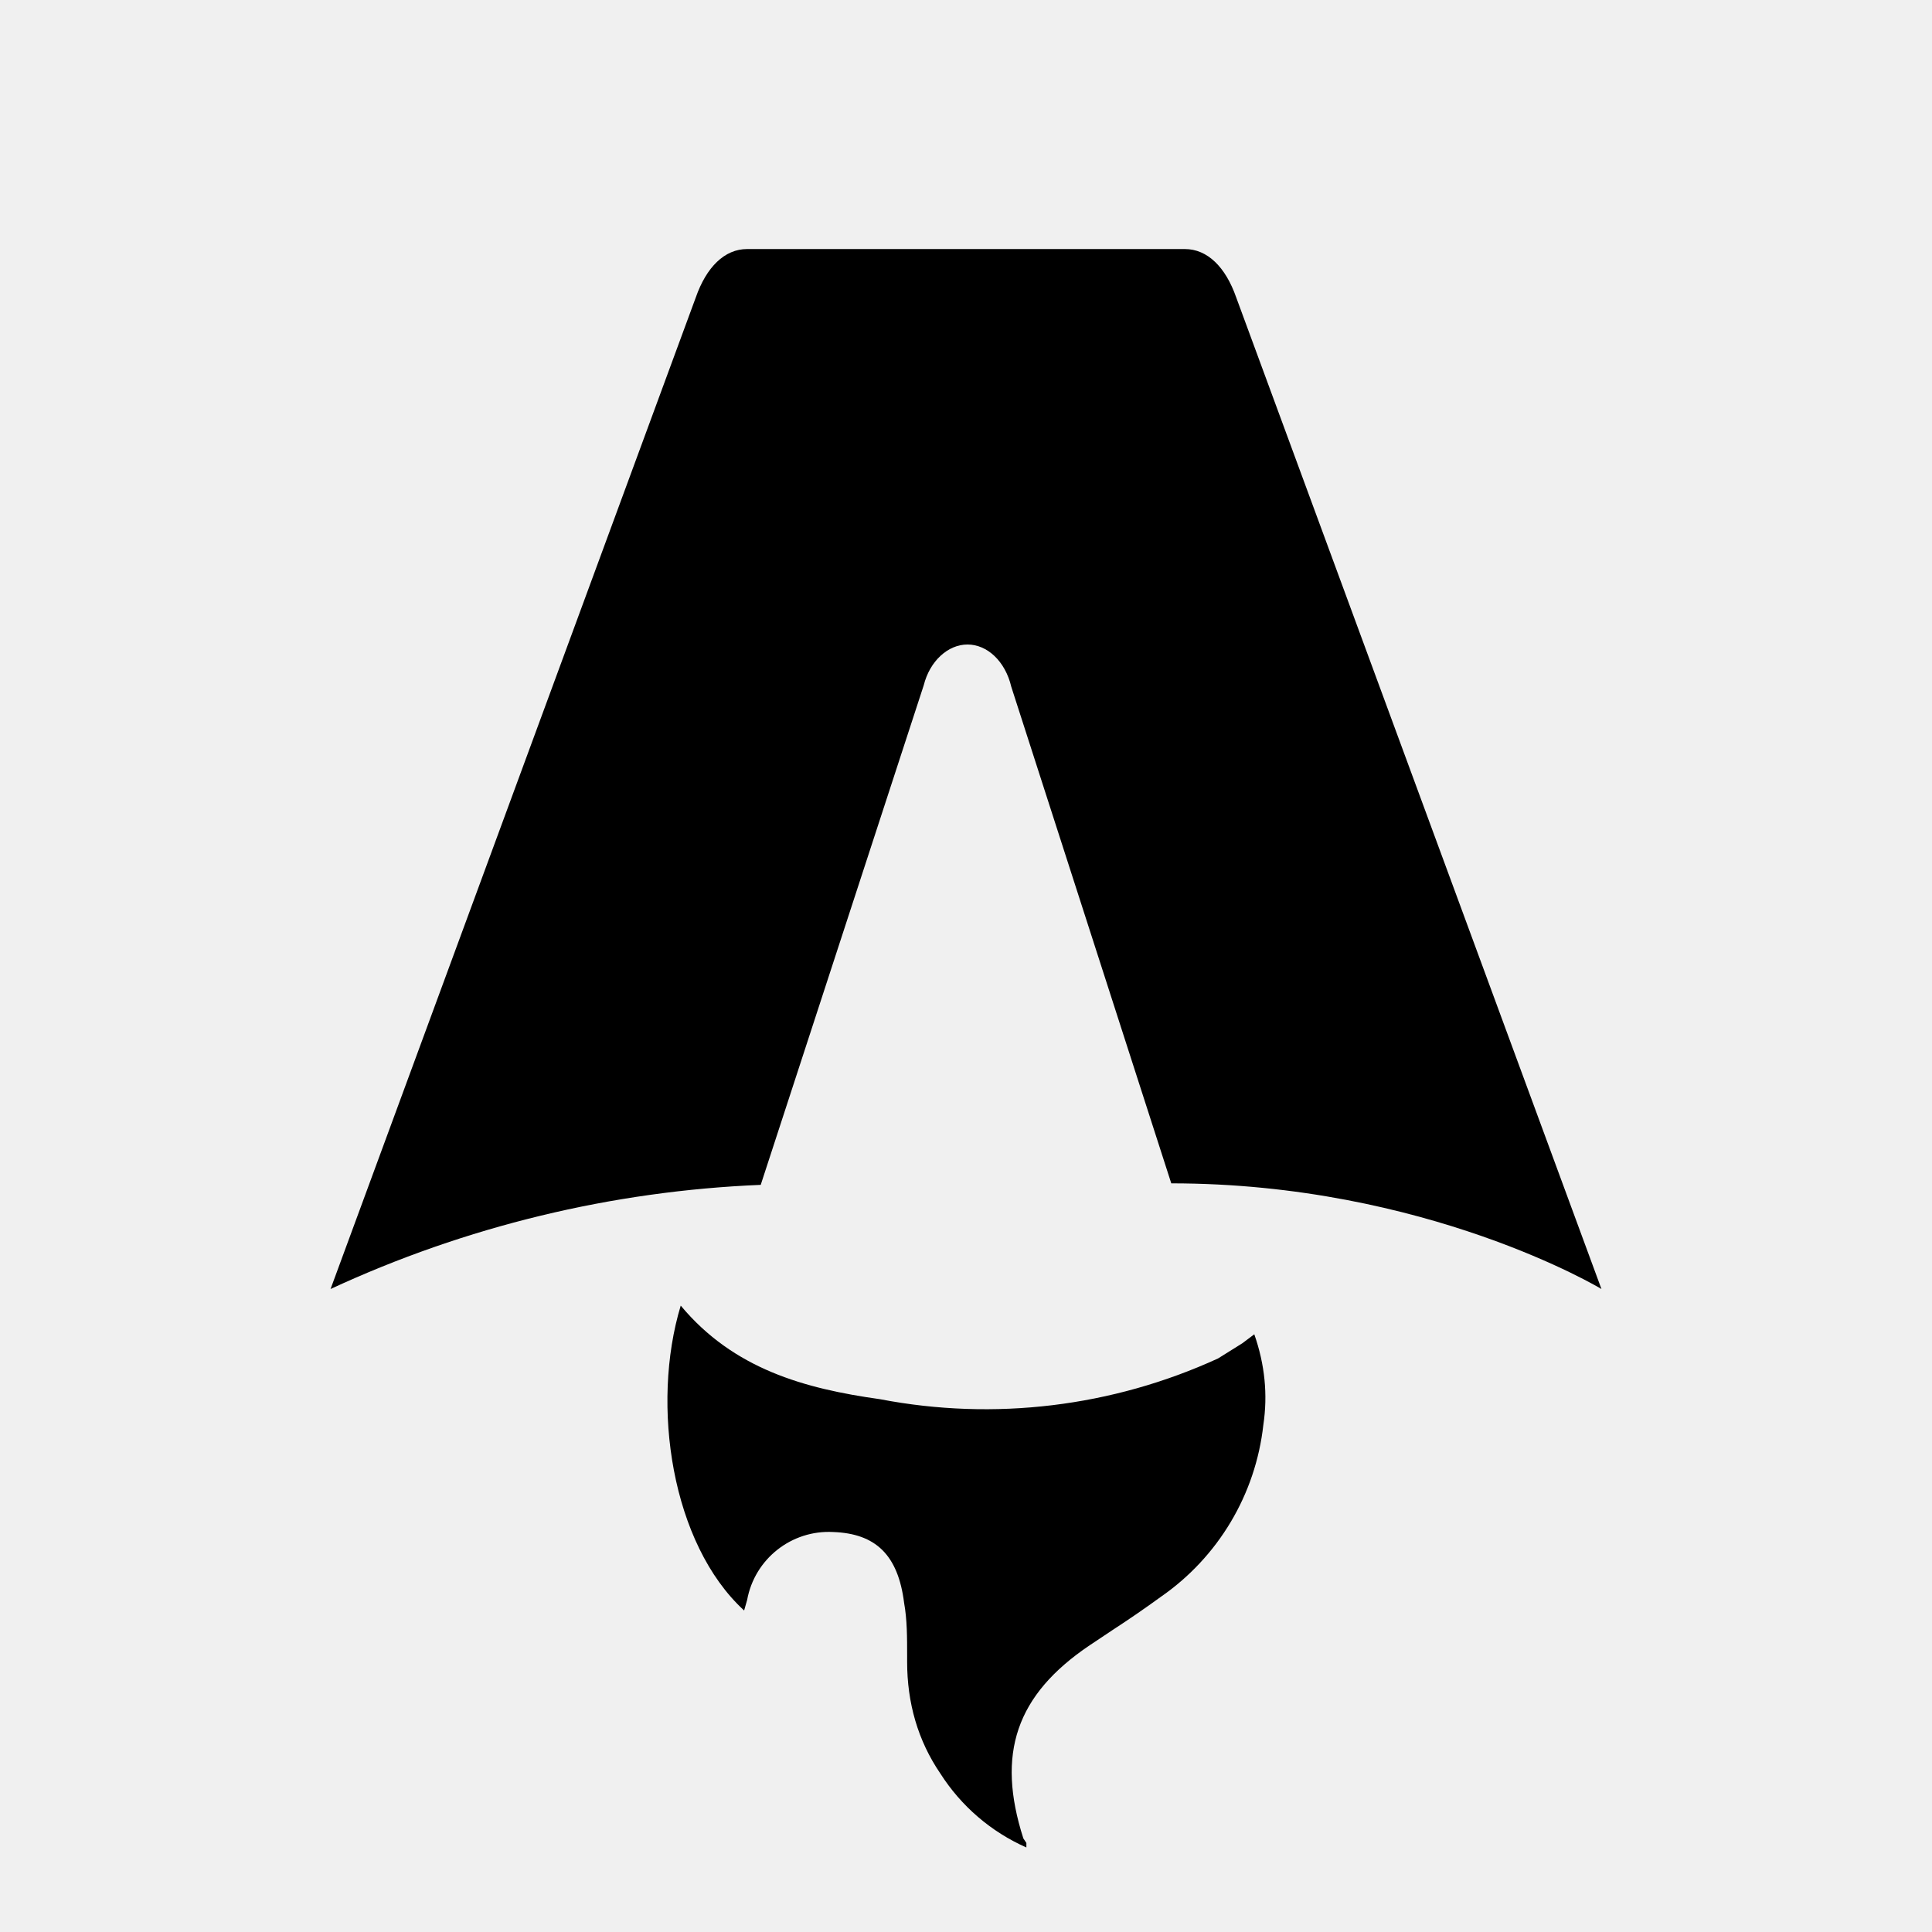
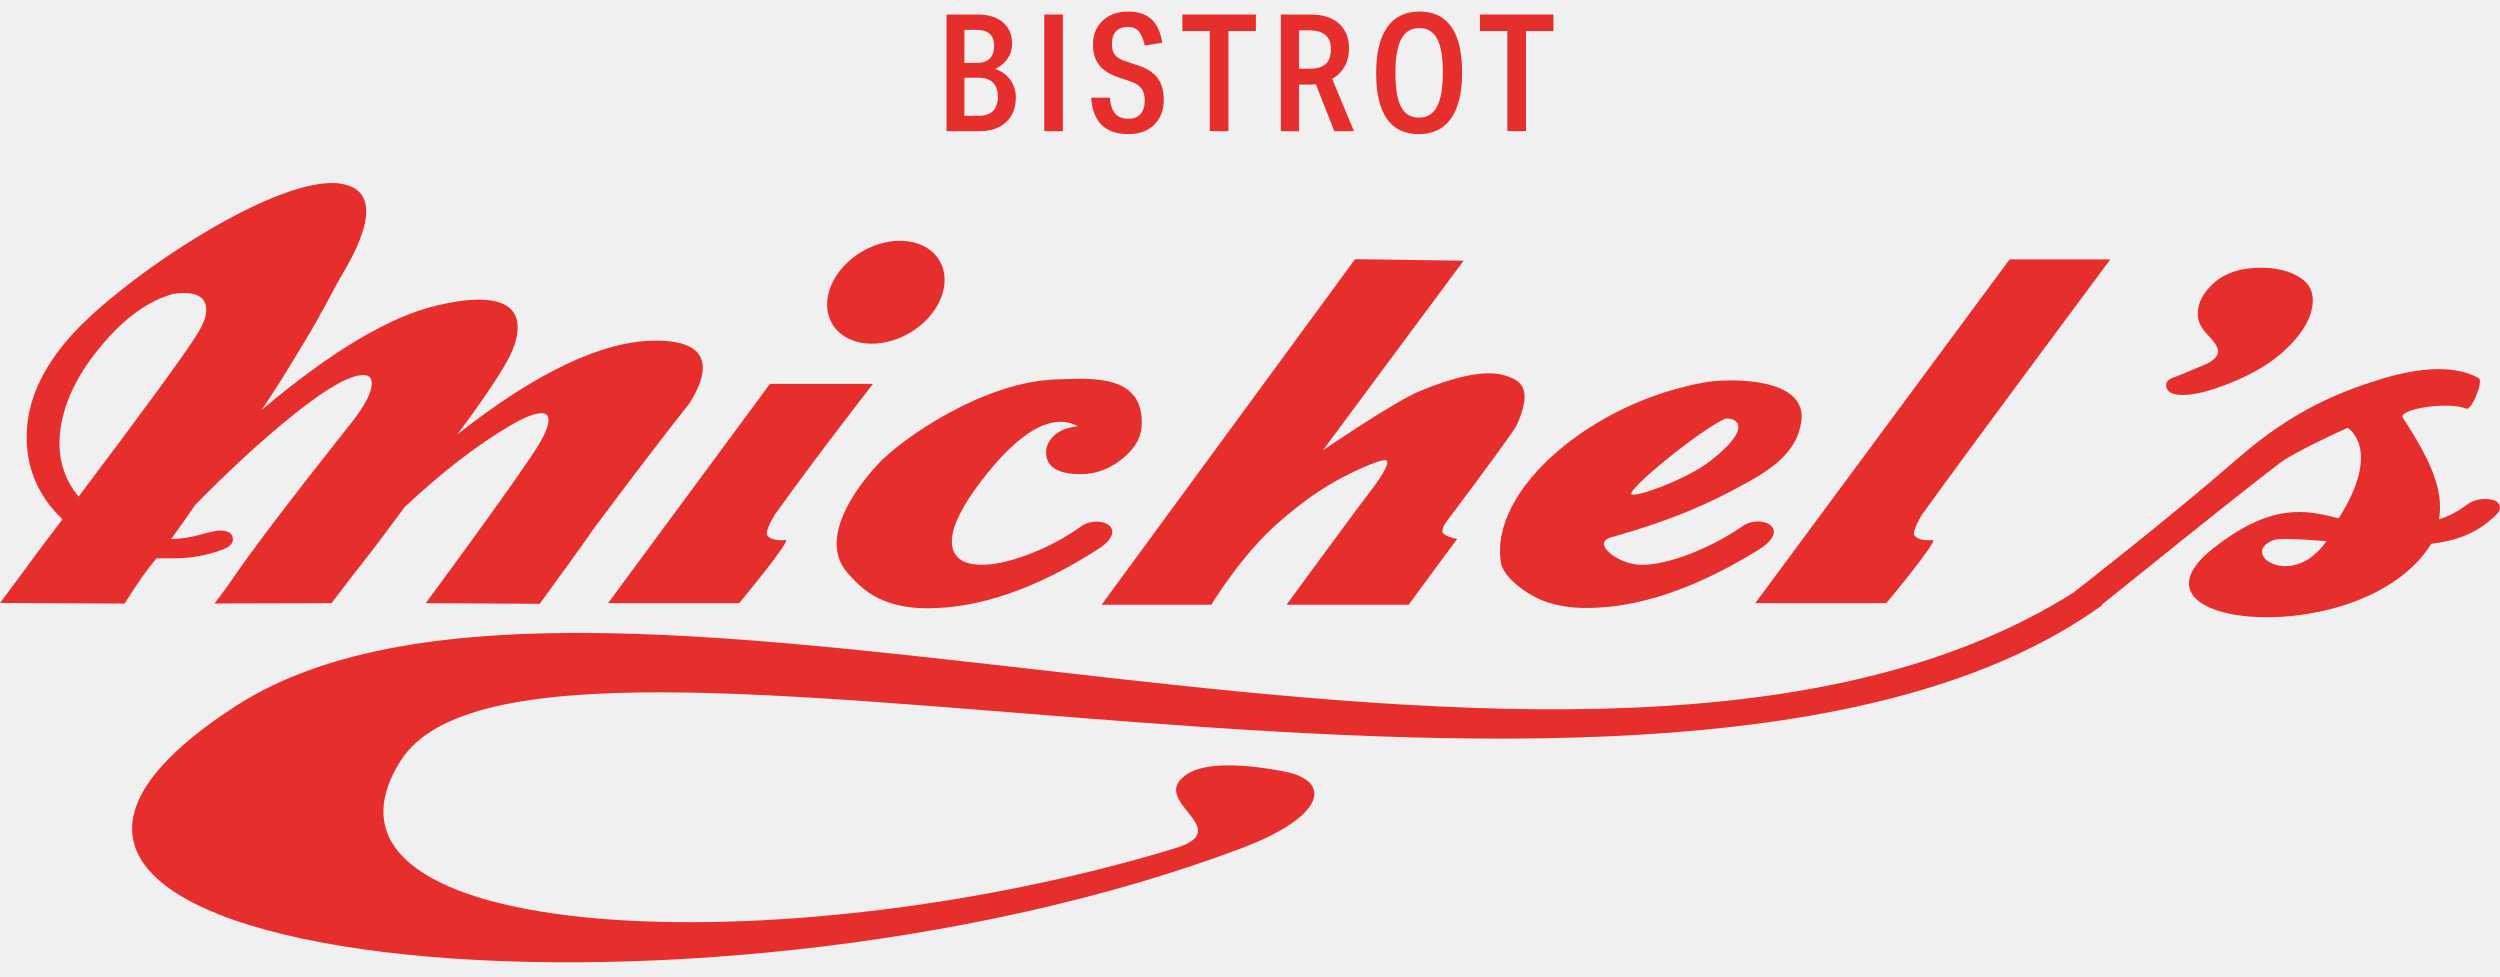
- <svg xmlns="http://www.w3.org/2000/svg" fill="none" viewBox="0 0 128 128">
-   <path d="M50.4 78.5a75.1 75.1 0 0 0-28.5 6.9l24.2-65.7c.7-2 1.9-3.2 3.4-3.2h29c1.5 0 2.7 1.2 3.4 3.2l24.2 65.7s-11.6-7-28.5-7L67 45.5c-.4-1.7-1.6-2.8-2.9-2.8-1.3 0-2.5 1.1-2.9 2.7L50.4 78.5Zm-1.1 28.2Zm-4.2-20.2c-2 6.6-.6 15.8 4.2 20.2a17.5 17.5 0 0 1 .2-.7 5.5 5.5 0 0 1 5.7-4.5c2.8.1 4.3 1.5 4.7 4.7.2 1.1.2 2.3.2 3.5v.4c0 2.7.7 5.2 2.2 7.4a13 13 0 0 0 5.7 4.9v-.3l-.2-.3c-1.8-5.6-.5-9.5 4.4-12.8l1.5-1a73 73 0 0 0 3.2-2.2 16 16 0 0 0 6.8-11.4c.3-2 .1-4-.6-6l-.8.6-1.6 1a37 37 0 0 1-22.4 2.7c-5-.7-9.7-2-13.2-6.2Z" />
-   <style>
-         path { fill: #000; }
-         @media (prefers-color-scheme: dark) {
-             path { fill: #FFF; }
-         }
-     </style>
+ <svg xmlns="http://www.w3.org/2000/svg" version="1.1" width="128" height="50">
+   <svg width="128" height="50" viewBox="0 0 128 50" fill="none">
+     <g clip-path="url(#clip0_4100_3350)">
+       <path d="M106.23 30.299C81.142 46.203 30.574 24.156 12.047 36.165C-8.512 49.491 35.643 53.951 63.55 43.434C67.908 41.792 68.213 39.972 65.751 39.501C65.216 39.398 62.114 38.78 60.795 39.626C58.647 41.004 63.42 42.443 60.159 43.434C39.994 49.559 14.52 48.376 20.525 38.934C27.317 28.254 85.381 47.068 107.643 30.977" fill="#E62E2D" />
+       <path d="M3.055 22.386C2.983 23.544 3.306 24.558 4.024 25.426C7.495 20.826 9.53 18.035 10.129 17.054C10.416 16.588 10.56 16.194 10.56 15.872C10.56 15.293 10.177 15.003 9.411 15.003C9.243 15.003 9.052 15.019 8.836 15.052L8.621 15.124C7.4 15.526 6.215 16.435 5.066 17.85C3.821 19.378 3.15 20.89 3.055 22.386ZM8.764 27.597C9.219 27.597 9.71 27.525 10.236 27.38C10.763 27.235 11.098 27.163 11.242 27.163C11.697 27.163 11.924 27.316 11.924 27.622C11.924 27.831 11.757 28 11.422 28.128C10.632 28.434 9.782 28.587 8.872 28.587H8.441H8.01C7.196 29.56 6.381 30.904 6.381 30.904L0 30.871C0 30.871 1.103 29.407 1.798 28.442C2.061 28.088 2.528 27.469 3.198 26.584C1.929 25.378 1.319 23.914 1.367 22.193C1.415 20.52 2.158 18.849 3.629 17.199C6.309 14.194 14.316 8.847 17.494 9.412C19.709 9.806 18.533 12.37 17.494 14.098C17.18 14.621 16.307 16.358 15.623 17.44C15.4 17.792 14.737 18.992 13.397 20.987C16.963 17.979 19.968 16.194 22.41 15.631C23.224 15.438 23.918 15.341 24.493 15.341C25.833 15.341 26.503 15.816 26.503 16.765C26.503 17.328 26.276 17.987 25.821 18.743C25.27 19.676 24.468 20.842 23.415 22.241C27.485 19.041 30.872 17.44 33.578 17.44C35.181 17.44 35.984 17.907 35.984 18.839C35.984 19.322 35.756 19.925 35.301 20.649C33.865 22.467 32.213 24.63 30.346 27.139C30.082 27.557 27.635 30.915 27.635 30.915L21.798 30.882C21.798 30.882 26.814 24.099 27.653 22.651C27.94 22.153 28.084 21.767 28.084 21.493C28.084 21.268 27.963 21.156 27.724 21.156C27.389 21.156 26.886 21.348 26.216 21.735C24.516 22.716 22.685 24.123 20.722 25.957L19.501 27.597C18.759 28.595 18.265 29.188 18.101 29.407C17.766 29.852 16.975 30.882 16.975 30.882L10.977 30.898C10.977 30.898 11.517 30.203 11.781 29.817C12.81 28.289 14.869 25.579 17.957 21.686C18.675 20.786 19.035 20.102 19.035 19.636C19.035 19.346 18.891 19.201 18.604 19.201C17.837 19.201 16.461 20.03 14.474 21.686C13.061 22.861 11.565 24.252 9.985 25.86C9.698 26.294 9.291 26.873 8.764 27.597Z" fill="#E62E2D" />
+       <path d="M44.916 23.801C46.12 22.482 50.371 19.515 54.141 19.424C55.742 19.386 58.592 19.078 58.454 21.797C58.426 22.347 58.169 22.874 57.601 23.375C56.908 23.977 56.154 24.277 55.338 24.277C54.151 24.277 53.558 23.902 53.558 23.15C53.558 22.899 53.656 22.657 53.855 22.423C54.127 22.089 54.572 21.889 55.19 21.822C54.918 21.672 54.621 21.596 54.3 21.596C53.137 21.596 51.778 22.615 50.22 24.654C49.23 25.956 48.736 26.976 48.736 27.711C48.736 28.496 49.23 28.897 50.22 28.914C50.912 28.93 51.79 28.73 52.853 28.312C53.793 27.928 54.621 27.477 55.338 26.959C56.278 26.291 57.922 27.034 56.191 28.137C53.051 30.142 50.146 31.144 47.475 31.144C46.659 31.144 45.93 31.018 45.287 30.768C44.471 30.451 43.895 29.923 43.358 29.289C42.153 27.866 43.19 25.693 44.916 23.801Z" fill="#E62E2D" />
+       <path d="M69.378 13.27L74.936 13.347L67.73 23.059C67.73 23.059 71.356 20.578 72.699 20.02C74.288 19.36 75.925 18.924 76.938 19.194C77.866 19.44 78.526 19.856 77.645 21.789C77.539 22.022 76.138 23.943 74.103 26.65C73.942 26.864 73.851 27.045 73.851 27.205C73.851 27.463 74.605 27.592 74.605 27.592L72.122 30.962H65.869C65.869 30.962 69.834 25.557 70.175 25.132C70.521 24.7 71.252 23.652 70.966 23.57C70.62 23.47 68.787 24.399 68.443 24.601C68.048 24.833 67.027 25.368 65.377 26.827C63.538 28.453 62.019 30.962 62.019 30.962H56.402L69.378 13.27Z" fill="#E62E2D" />
+       <path d="M102.891 13.28H108.049C108.049 13.28 100.782 23.043 98.389 26.373C98.125 26.823 97.994 27.137 97.994 27.314C97.994 27.571 98.499 27.711 98.954 27.647C99.313 27.599 96.58 30.882 96.58 30.882H89.869L102.891 13.28Z" fill="#E62E2D" />
+       <path d="M117.768 14.215C118.199 14.489 118.414 14.875 118.414 15.373C118.414 16.209 117.911 17.086 116.906 18.003C116.188 18.646 115.254 19.193 114.105 19.643C113.123 20.029 112.345 20.223 111.771 20.223C111.196 20.223 110.909 20.053 110.909 19.716C110.909 19.571 110.993 19.459 111.161 19.378C111.471 19.265 112.058 19.024 112.92 18.654C113.351 18.461 113.566 18.236 113.566 17.979C113.566 17.785 113.393 17.512 113.046 17.158C112.698 16.805 112.525 16.443 112.525 16.073C112.525 15.493 112.812 14.955 113.387 14.456C113.961 13.958 114.752 13.708 115.757 13.708C116.571 13.708 117.241 13.877 117.768 14.215Z" fill="#E62E2D" />
+       <path d="M119.12 27.707C117.516 27.579 116.606 27.562 116.391 27.659C116.007 27.82 115.816 28.013 115.816 28.238C115.816 28.528 116.043 28.753 116.498 28.914C116.665 28.962 116.833 28.986 117.001 28.986C117.791 28.986 118.497 28.56 119.12 27.707ZM106.212 30.299C106.212 30.299 110.876 26.686 114.655 23.405C117.446 20.982 119.802 20.074 121.742 19.459C124.582 18.559 126.149 18.91 126.913 19.366C127.168 19.518 126.541 21.032 126.277 20.924C125.303 20.527 122.754 20.962 123.027 21.386C124.393 23.501 125.14 25.037 124.876 26.586C125.354 26.442 125.81 26.209 126.24 25.887C126.528 25.662 126.863 25.549 127.246 25.549C127.749 25.549 128 25.71 128 26.031C128 26.176 127.785 26.418 127.354 26.755C126.611 27.35 125.653 27.712 124.481 27.841C121.049 33.386 108.049 32.231 113.313 28.078C116.316 25.708 118.082 26.116 119.741 26.538C122.003 22.972 120.201 21.905 120.201 21.905C120.201 21.905 117.501 23.103 116.669 23.751C114.647 25.323 114.43 25.472 107.36 31.164" fill="#E62E2D" />
+       <path d="M39.421 19.655H44.697C44.697 19.655 42.046 23.043 39.653 26.373C39.389 26.823 39.257 27.137 39.257 27.314C39.257 27.571 39.763 27.711 40.218 27.647C40.577 27.599 37.844 30.882 37.844 30.882H31.133L39.421 19.655Z" fill="#E62E2D" />
+       <path d="M47.52 16.286C46.366 17.544 44.462 17.972 43.267 17.241C42.072 16.509 42.038 14.897 43.192 13.639C44.346 12.381 46.251 11.954 47.446 12.685C48.641 13.416 48.674 15.028 47.52 16.286Z" fill="#E62E2D" />
+       <path d="M83.529 25.303C83.694 25.495 86.349 24.563 87.587 23.589C90.1 21.61 88.558 21.333 88.297 21.453C86.991 22.053 83.314 25.052 83.529 25.303ZM82.499 27.509C81.425 27.811 82.873 28.9 83.995 28.917C84.693 28.933 85.579 28.733 86.651 28.314C87.624 27.912 88.471 27.459 89.195 26.956C90.143 26.27 91.801 27.049 90.055 28.138C86.838 30.132 83.895 31.128 81.227 31.128C80.404 31.128 79.68 31.011 79.057 30.776C78.209 30.459 76.982 29.588 76.852 28.822C76.216 25.072 81.551 20.543 87.379 19.562C88.405 19.39 92.62 19.24 92.219 21.639C92.043 22.691 91.424 23.585 89.715 24.559C87.462 25.842 85.405 26.693 82.499 27.509Z" fill="#E62E2D" />
+       <path d="M50.095 5.93C50.758 5.93 51.09 5.604 51.09 4.951C51.09 4.633 51.007 4.392 50.84 4.227C50.672 4.063 50.43 3.981 50.112 3.981H49.375V5.93H50.095ZM50.045 3.219C50.318 3.219 50.529 3.145 50.676 2.998C50.824 2.85 50.898 2.633 50.898 2.349C50.898 2.07 50.823 1.864 50.672 1.73C50.522 1.596 50.287 1.529 49.969 1.529H49.375V3.219H50.045ZM48.463 6.716V0.743H50.061C50.608 0.743 51.038 0.876 51.35 1.144C51.662 1.411 51.818 1.776 51.818 2.238C51.818 2.522 51.743 2.776 51.592 2.998C51.442 3.221 51.227 3.399 50.948 3.533C51.272 3.634 51.53 3.816 51.722 4.082C51.914 4.347 52.011 4.65 52.011 4.991C52.011 5.521 51.845 5.942 51.513 6.252C51.181 6.561 50.731 6.716 50.162 6.716H48.463Z" fill="#E62E2D" />
+       <path d="M53.467 0.743H54.42V6.717H53.467V0.743Z" fill="#E62E2D" />
+       <path d="M57.273 3.964C56.822 3.813 56.49 3.603 56.278 3.332C56.066 3.062 55.96 2.715 55.96 2.291C55.96 1.783 56.124 1.373 56.453 1.061C56.782 0.748 57.217 0.592 57.758 0.592C58.272 0.592 58.67 0.723 58.955 0.985C59.239 1.248 59.423 1.649 59.507 2.19L58.612 2.332C58.534 1.987 58.429 1.741 58.298 1.596C58.167 1.451 57.981 1.378 57.742 1.378C57.48 1.378 57.279 1.454 57.139 1.605C57 1.755 56.93 1.97 56.93 2.249C56.93 2.489 56.98 2.674 57.081 2.805C57.181 2.936 57.354 3.044 57.6 3.127L58.252 3.345C58.575 3.451 58.834 3.583 59.026 3.742C59.219 3.901 59.359 4.092 59.449 4.315C59.538 4.539 59.583 4.809 59.583 5.127C59.583 5.657 59.418 6.079 59.089 6.394C58.76 6.71 58.322 6.867 57.775 6.867C56.587 6.867 55.951 6.245 55.868 5.001H56.822C56.855 5.375 56.948 5.649 57.102 5.821C57.255 5.994 57.483 6.08 57.784 6.08C58.046 6.08 58.249 6 58.394 5.838C58.539 5.676 58.612 5.448 58.612 5.152C58.612 4.89 58.555 4.682 58.44 4.529C58.326 4.375 58.138 4.254 57.876 4.165L57.273 3.964Z" fill="#E62E2D" />
+       <path d="M61.942 6.716V1.588H60.536V0.743H64.301V1.588H62.895V6.716H61.942Z" fill="#E62E2D" />
+       <path d="M67.02 3.52C67.41 3.52 67.695 3.441 67.874 3.282C68.052 3.123 68.141 2.871 68.141 2.525C68.141 2.196 68.049 1.952 67.865 1.793C67.681 1.634 67.4 1.554 67.02 1.554H66.51V3.52H67.02ZM68.317 6.716L67.372 4.315C67.293 4.321 67.23 4.325 67.179 4.328C67.129 4.331 67.082 4.332 67.037 4.332H66.51V6.716H65.581V0.743H67.104C67.723 0.743 68.206 0.896 68.552 1.203C68.897 1.51 69.07 1.939 69.07 2.491C69.07 2.831 68.995 3.135 68.844 3.403C68.693 3.671 68.481 3.883 68.208 4.039L69.321 6.716H68.317Z" fill="#E62E2D" />
+       <path d="M72.651 6.022C73.069 6.022 73.377 5.835 73.575 5.462C73.773 5.088 73.873 4.508 73.873 3.721C73.873 2.929 73.776 2.351 73.584 1.985C73.391 1.62 73.086 1.437 72.668 1.437C72.249 1.437 71.941 1.624 71.743 1.998C71.545 2.372 71.446 2.951 71.446 3.738C71.446 4.53 71.542 5.109 71.735 5.474C71.927 5.839 72.233 6.022 72.651 6.022ZM72.634 6.867C71.915 6.867 71.372 6.605 71.007 6.08C70.642 5.556 70.459 4.778 70.459 3.746C70.459 2.715 70.647 1.931 71.024 1.395C71.4 0.86 71.953 0.592 72.684 0.592C73.404 0.592 73.946 0.855 74.312 1.378C74.677 1.903 74.86 2.681 74.86 3.713C74.86 4.745 74.671 5.528 74.295 6.064C73.918 6.599 73.365 6.867 72.634 6.867Z" fill="#E62E2D" />
+       <path d="M77.177 6.716V1.588H75.772V0.743H79.536V1.588H78.131V6.716H77.177Z" fill="#E62E2D" />
+     </g>
+     <defs>
+       <clipPath id="SvgjsClipPath1024">
+         <rect width="128" height="48.77" fill="white" transform="translate(0 0.5)" />
+       </clipPath>
+     </defs>
+   </svg>
+   <style>@media (prefers-color-scheme: light) { :root { filter: none; } }
+ @media (prefers-color-scheme: dark) { :root { filter: none; } }
+ </style>
</svg>
